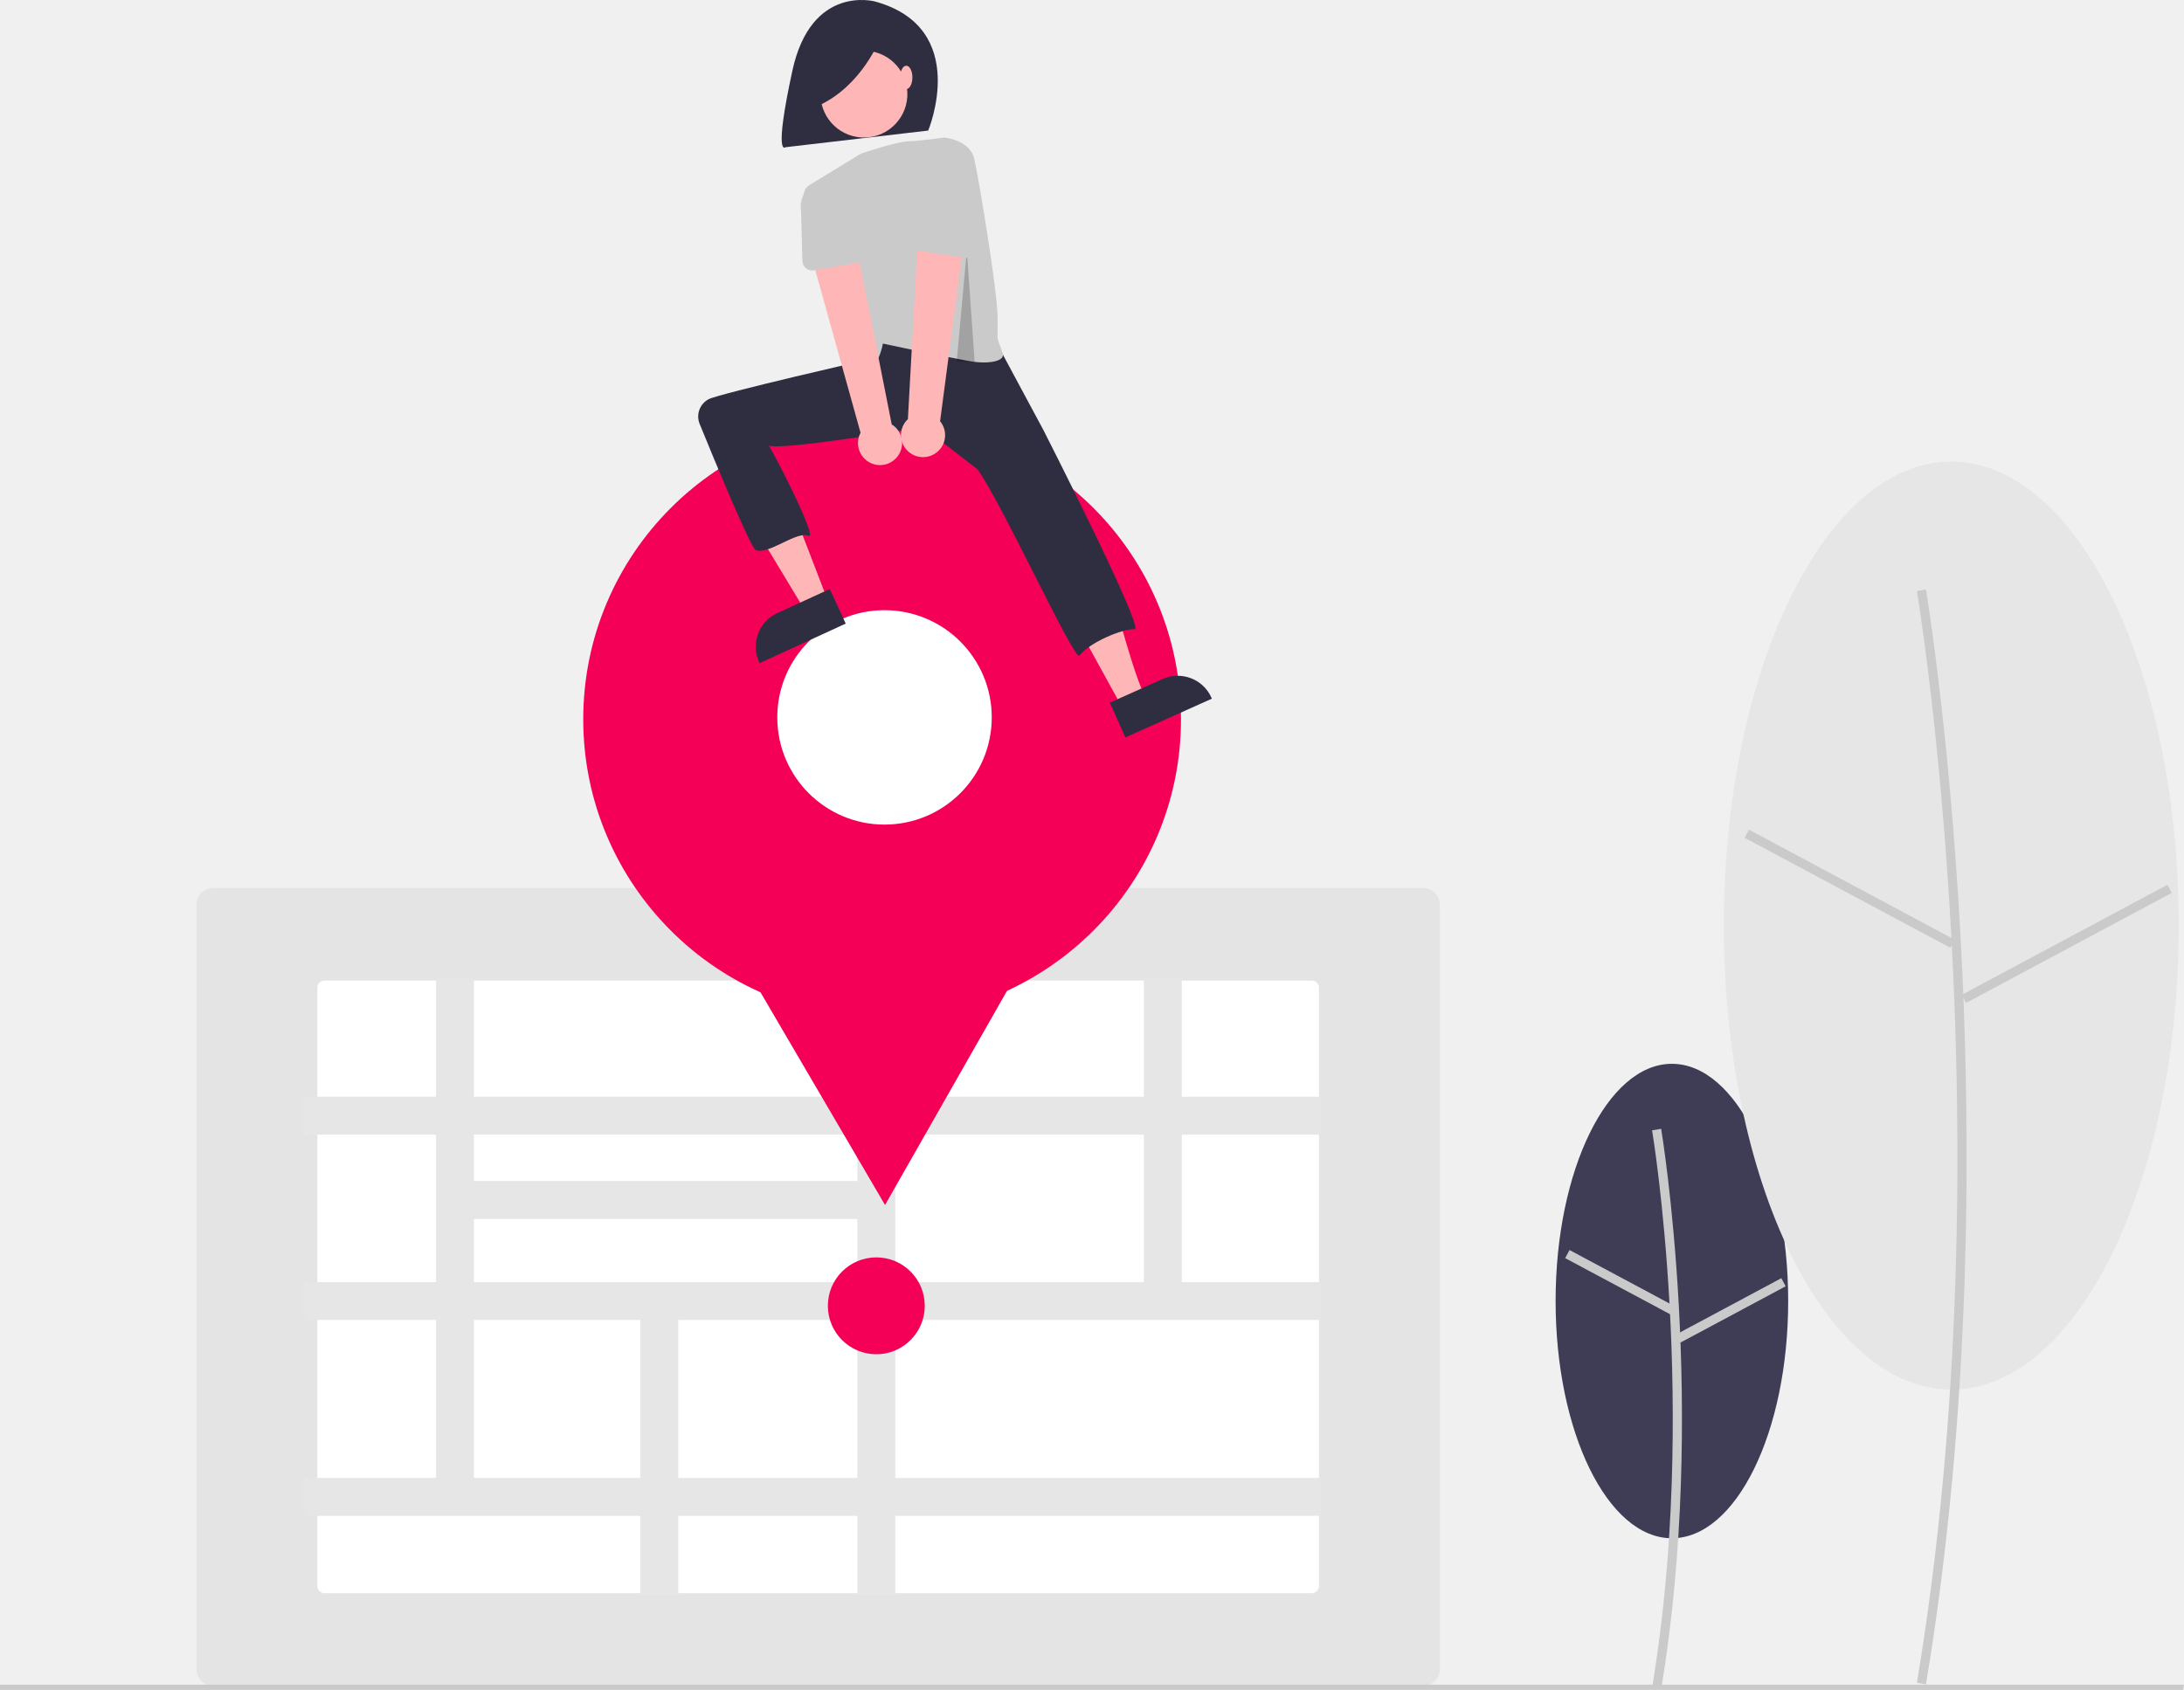
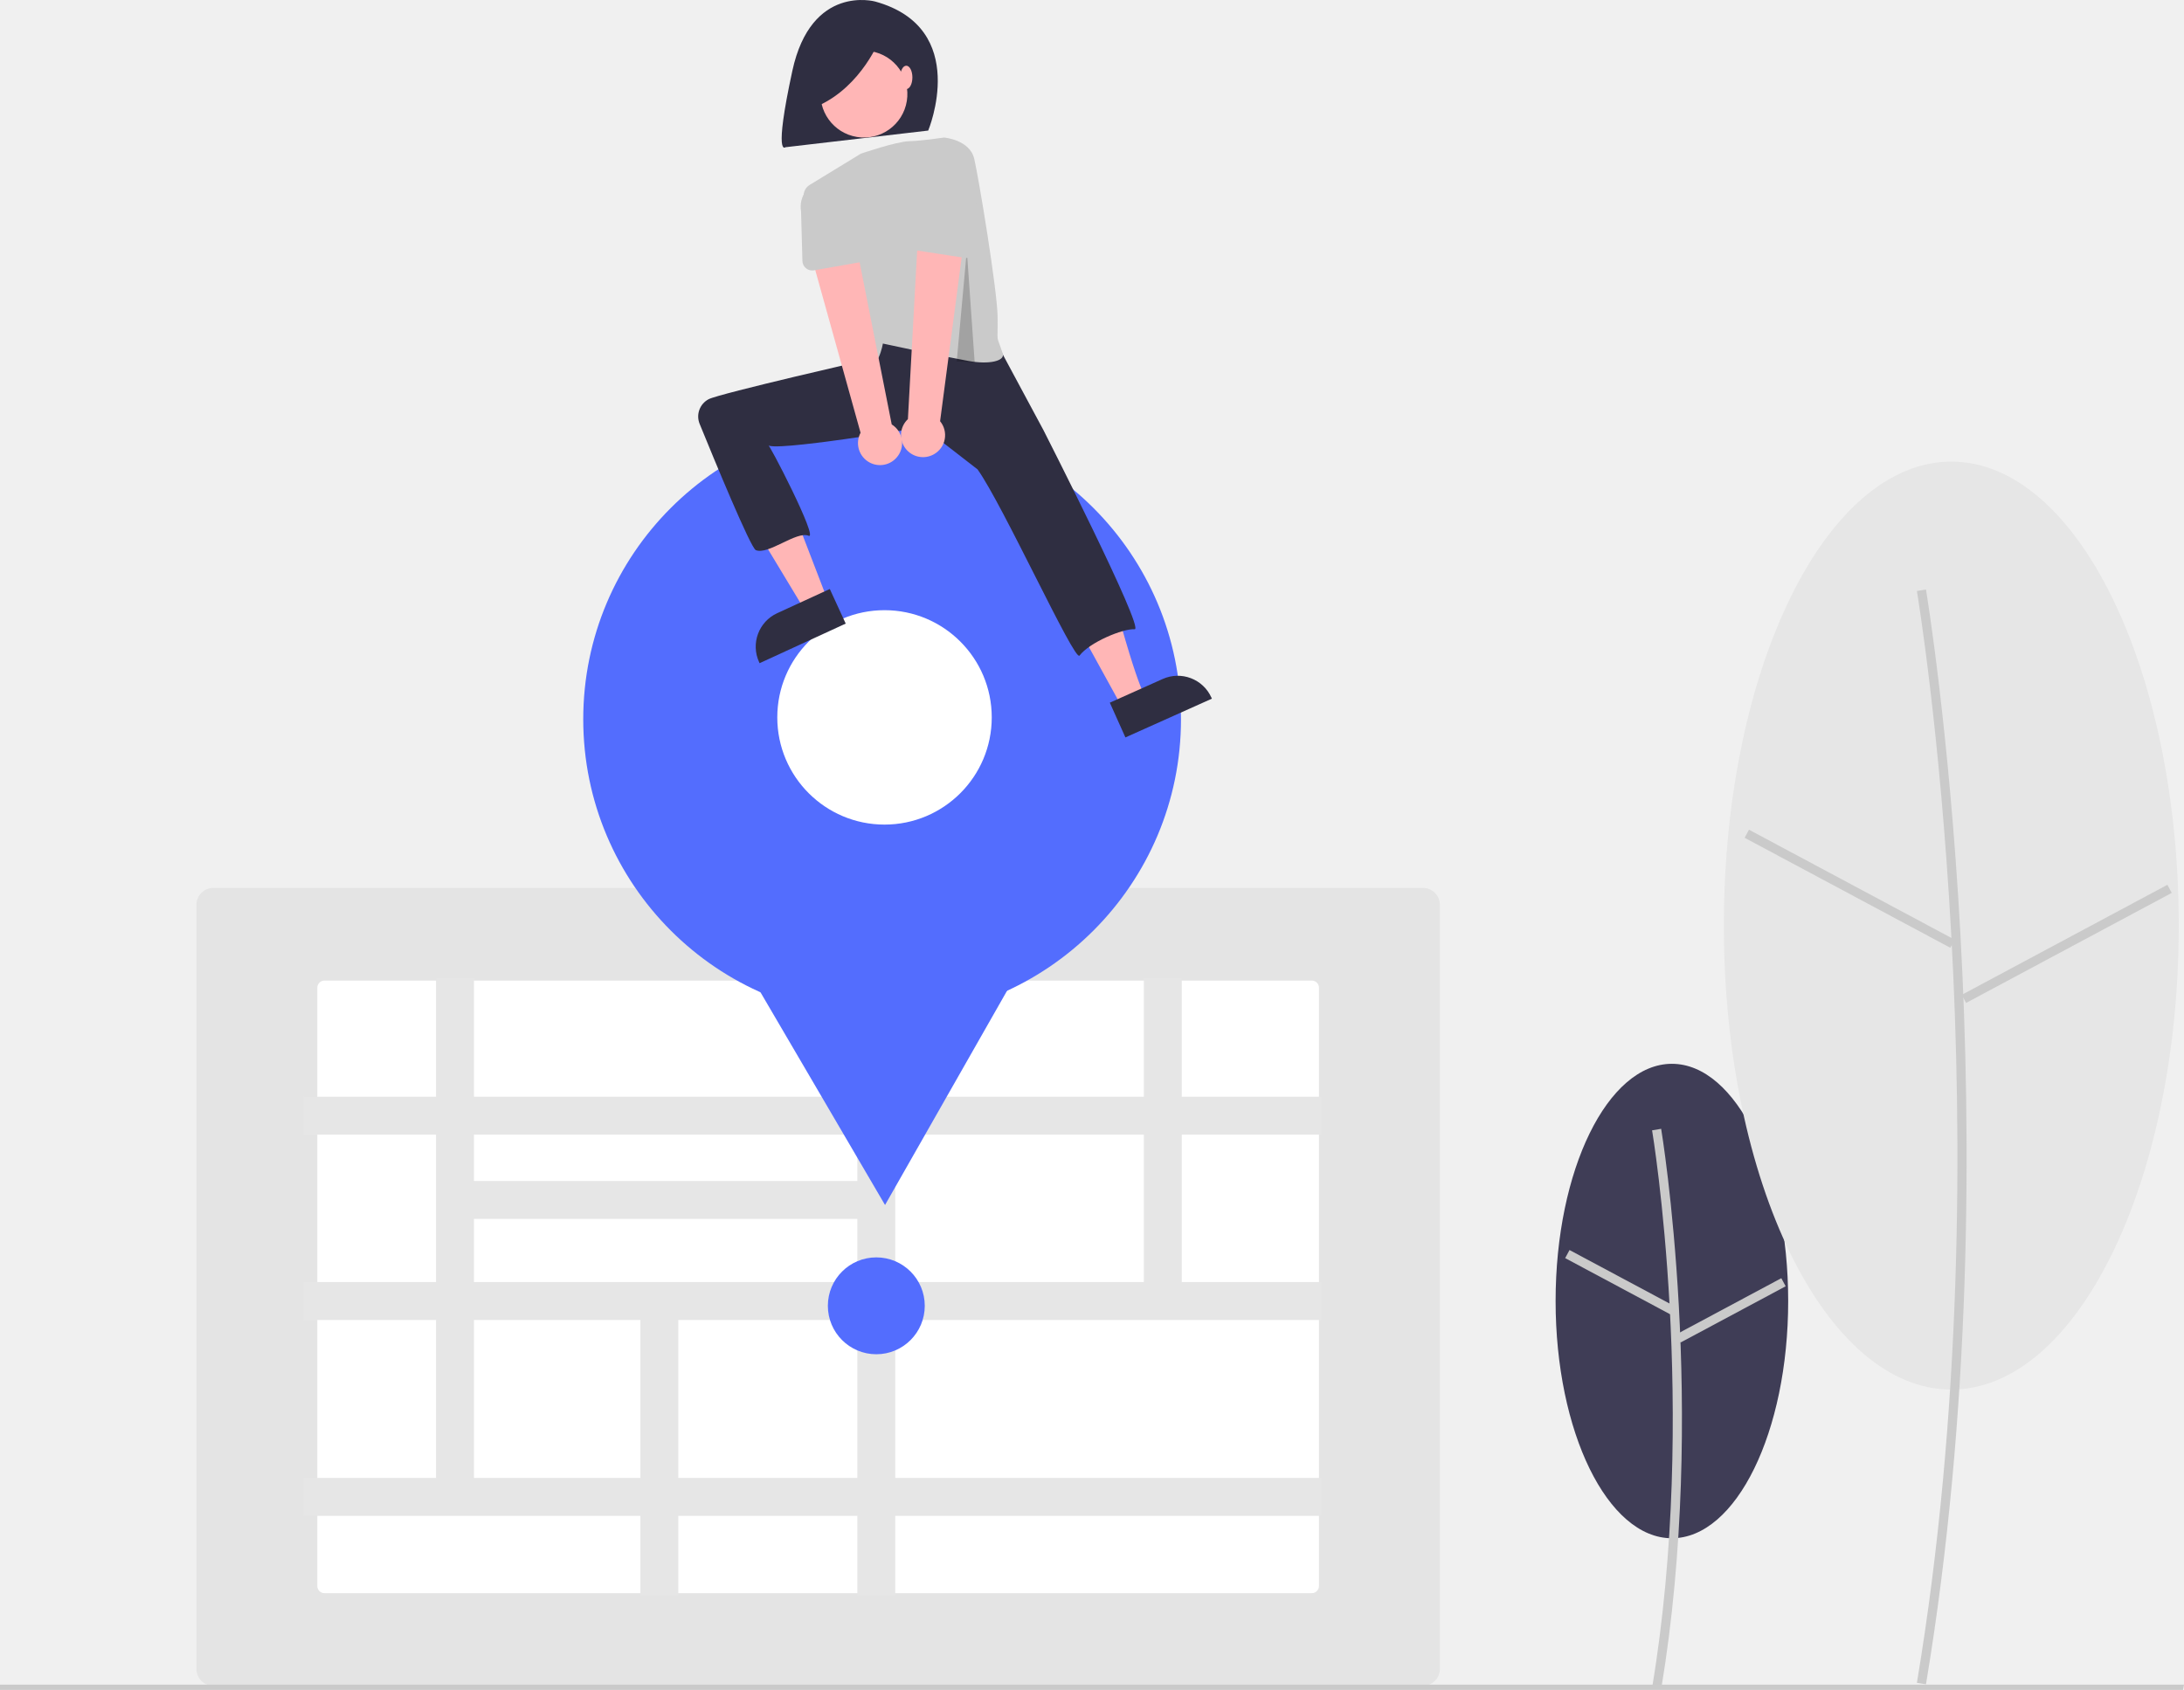
<svg xmlns="http://www.w3.org/2000/svg" id="afcc22ce-1409-4252-9890-ce12c9ce7cb3" data-name="Layer 1" width="910.908" height="704.996" viewBox="0 0 910.908 704.996">
  <ellipse cx="697.317" cy="542.77" rx="48.503" ry="98.965" fill="#3f3d56" />
  <path d="M837.384,802.263c19.426-116.551.196-232.682-.001-233.84l-3.779.64c.196,1.153,19.315,116.673-.001,232.571Z" transform="translate(-144.546 -97.50201)" fill="#cacaca" />
  <rect x="818.27" y="607.542" width="3.833" height="49.74" transform="translate(-268.8533 959.8593) rotate(-61.8584)" fill="#cacaca" />
  <rect x="841.609" y="642.253" width="49.741" height="3.833" transform="translate(-345.9845 387.6305) rotate(-28.15796)" fill="#cacaca" />
  <ellipse cx="813.855" cy="386.144" rx="94.866" ry="193.564" fill="#e6e6e6" />
  <path d="M947.834,800.179c37.944-227.66.383-454.492-.001-456.756l-3.779.64c.383,2.259,37.834,228.48-.001,455.487Z" transform="translate(-144.546 -97.50201)" fill="#cacaca" />
  <rect x="914.088" y="419.627" width="3.833" height="97.287" transform="translate(-73.4911 957.6264) rotate(-61.8584)" fill="#cacaca" />
  <rect x="957.903" y="489.352" width="97.287" height="3.833" transform="translate(-257.2531 435.6225) rotate(-28.15742)" fill="#cacaca" />
  <path d="M738.076,800.787H233.479a7.008,7.008,0,0,1-7-7V474.942a7.008,7.008,0,0,1,7-7H738.076a7.008,7.008,0,0,1,7,7v318.846A7.008,7.008,0,0,1,738.076,800.787Z" transform="translate(-144.546 -97.50201)" fill="#e4e4e4" />
  <path d="M279.884,506.579a3.003,3.003,0,0,0-3,3V759.151a3.003,3.003,0,0,0,3,3H691.671a3.003,3.003,0,0,0,3-3V509.579a3.003,3.003,0,0,0-3-3Z" transform="translate(-144.546 -97.50201)" fill="#fff" />
  <path d="M695.671,570.859V555.044H637.437V505.579H621.622v49.465H517.947V505.579H502.133v49.465H342.227V505.579H326.412v49.465H271.117v15.815h55.294v61.502H271.117v15.815h55.294v65.895H271.117v15.815h140.519V763.15h15.815V729.886h74.681V763.15h15.814V729.886H695.671V714.071H517.947V648.176H695.671V632.361H637.437V570.859Zm-193.538,0v19.329H342.227V570.859Zm-159.906,35.144H502.133v26.358H342.227Zm0,108.068V648.176h69.41v65.895Zm159.906,0H427.451V648.176h74.681Zm119.49-81.71H517.947V570.859H621.622Z" transform="translate(-144.546 -97.50201)" fill="#e6e6e6" />
-   <circle cx="365.494" cy="544.767" r="20.208" fill="#f50057" />
+   <circle cx="365.494" cy="544.767" r="20.208" fill="#536DFE" />
  <polygon points="910.513 704.996 0 704.996 0 702.814 910.908 702.814 910.513 704.996" fill="#cacaca" />
-   <circle cx="367.916" cy="300.067" r="124.655" fill="#f50057" />
-   <polygon points="369.135 502.707 329.753 435.433 290.371 368.159 368.323 367.69 446.275 367.221 407.705 434.964 369.135 502.707" fill="#f50057" />
+   <circle cx="367.916" cy="300.067" r="124.655" fill="#536DFE" />
+   <polygon points="369.135 502.707 329.753 435.433 290.371 368.159 368.323 367.69 446.275 367.221 407.705 434.964 369.135 502.707" fill="#536DFE" />
  <circle cx="368.917" cy="299.283" r="44.724" fill="#fff" />
  <path d="M509.579,98.143s-26.674-7.514-34.563,28.928-2.878,31.85-2.878,31.85l59.546-6.95S549.589,109.225,509.579,98.143Z" transform="translate(-144.546 -97.50201)" fill="#2f2e41" />
  <path d="M470.787,258.012s-40.242,1.863-33.273,17.659q.739,1.675,1.376,3.138a282.522,282.522,0,0,0,17.164,33.223l24.733,40.98,9-5-25.327-65.837,22.765-1.858Z" transform="translate(-144.546 -97.50201)" fill="#ffb6b6" />
  <path d="M576.891,274.742l13.008,28.34s9.756,9.756,20.442,48.782,13.008,37.632,13.008,37.632l-10.562,3.518-43.33-78.781-21.371-26.946,6.504-14.402Z" transform="translate(-144.546 -97.50201)" fill="#ffb6b6" />
  <path d="M561.095,242.221l18.693,34.792s42.38,83.277,38,83c-4.924-.311-18.754,5.428-23,11-2.05,2.689-32-63-42.52-77.687L529.503,275.671s-64.636,10.879-64.715,7.341c-.039-1.733,21.4,39.842,17,38-5.012-2.099-16.802,8.114-22,6-2.145-.872-17.298-37.611-23.432-52.666a8.148,8.148,0,0,1,3.77-10.311c4.61-2.397,68.662-17.023,68.662-17.023l-1.12-5.721,4.646-9.292Z" transform="translate(-144.546 -97.50201)" fill="#2f2e41" />
  <circle cx="504.879" cy="136.758" r="18.119" transform="translate(144.4696 515.7101) rotate(-80.78268)" fill="#ffb6b6" />
  <path d="M562.787,245.012c1,3.001-5.479,4.726-14.511,3.039-7.814-1.459-16.367-3.192-23.113-4.595-7.224-1.505-12.386-2.63-12.386-2.63s-1.858,11.615-7.898,10.221c-5.203-1.199-20.753-55.513-24.958-70.524a5.222,5.222,0,0,1,2.309-5.868l21.357-13.041s14.718-5.055,20.084-5.199,14.658-1.538,14.658-1.538,10.685.929,12.544,8.827,9.613,54.726,9.756,65.971C560.787,242.012,559.787,236.012,562.787,245.012Z" transform="translate(-144.546 -97.50201)" fill="#cacaca" />
  <path d="M511.654,113.485s-7.514,19.911-25.922,28.176l-3.005-17.657Z" transform="translate(-144.546 -97.50201)" fill="#2f2e41" />
  <ellipse cx="377.988" cy="32.289" rx="2.555" ry="4.878" fill="#ffb6b6" />
  <path d="M497.276,357.658l-35.917,16.512-.209-.454a15.387,15.387,0,0,1,7.552-20.407l.001-0,21.937-10.085Z" transform="translate(-144.546 -97.50201)" fill="#2f2e41" />
  <path d="M607.433,390.647l22.032-9.876.001-0a15.387,15.387,0,0,1,20.334,7.747l.205.456-36.072,16.17Z" transform="translate(-144.546 -97.50201)" fill="#2f2e41" />
  <polygon points="403.241 104.51 399.035 150.771 406.512 151.124 403.241 104.51" opacity="0.2" />
  <path d="M518.468,288.434a9.136,9.136,0,0,0-1.999-13.865L500.31,192.943l-18.556,7.099,21.718,78.003A9.185,9.185,0,0,0,518.468,288.434Z" transform="translate(-144.546 -97.50201)" fill="#ffb6b6" />
  <path d="M504.398,206.7,484.023,210.288a4.096,4.096,0,0,1-4.805-3.922l-.562-20.619a11.376,11.376,0,0,1,22.419-3.881l6.5,19.505a4.096,4.096,0,0,1-3.176,5.328Z" transform="translate(-144.546 -97.50201)" fill="#cacaca" />
  <path d="M534.09,286.998a9.136,9.136,0,0,0,2.552-13.774l10.869-82.497-19.853.774-4.441,80.849a9.185,9.185,0,0,0,10.873,14.649Z" transform="translate(-144.546 -97.50201)" fill="#ffb6b6" />
  <path d="M546.973,205.068l-20.45-3.134a4.096,4.096,0,0,1-3.294-5.256l6.079-19.71a11.376,11.376,0,0,1,22.48,3.513l-.098,20.559a4.096,4.096,0,0,1-4.717,4.028Z" transform="translate(-144.546 -97.50201)" fill="#cacaca" />
</svg>
